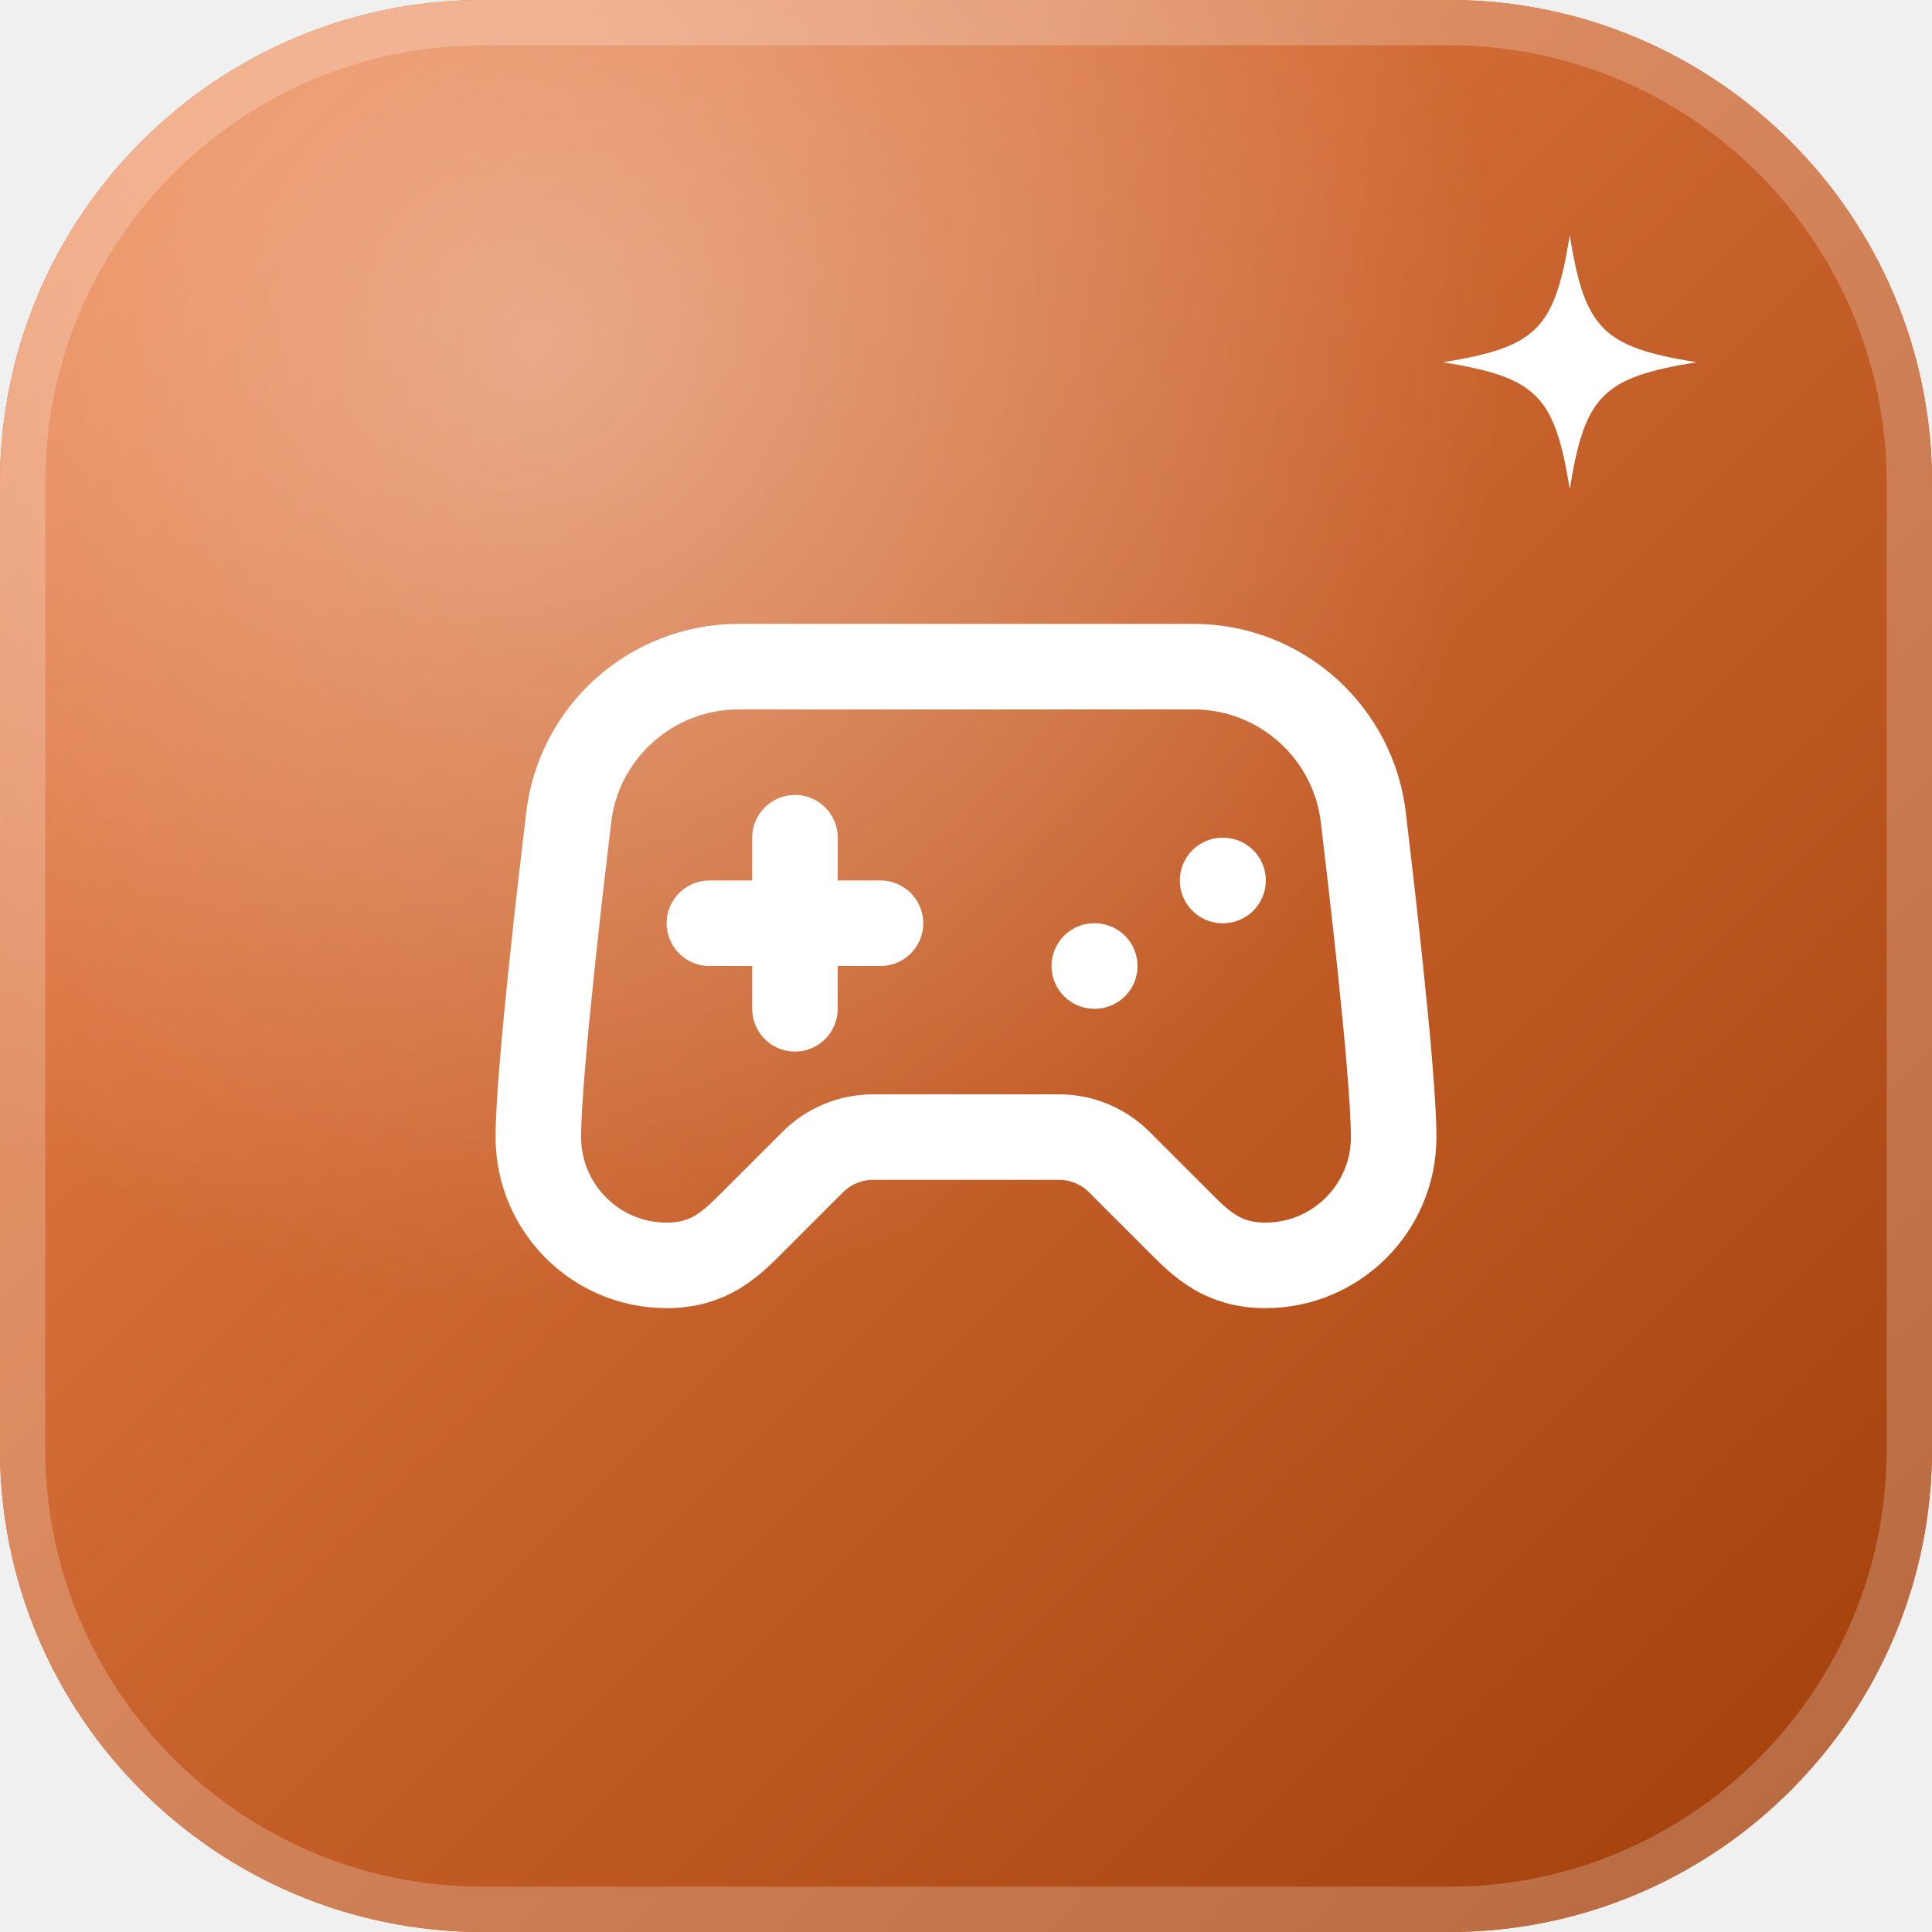
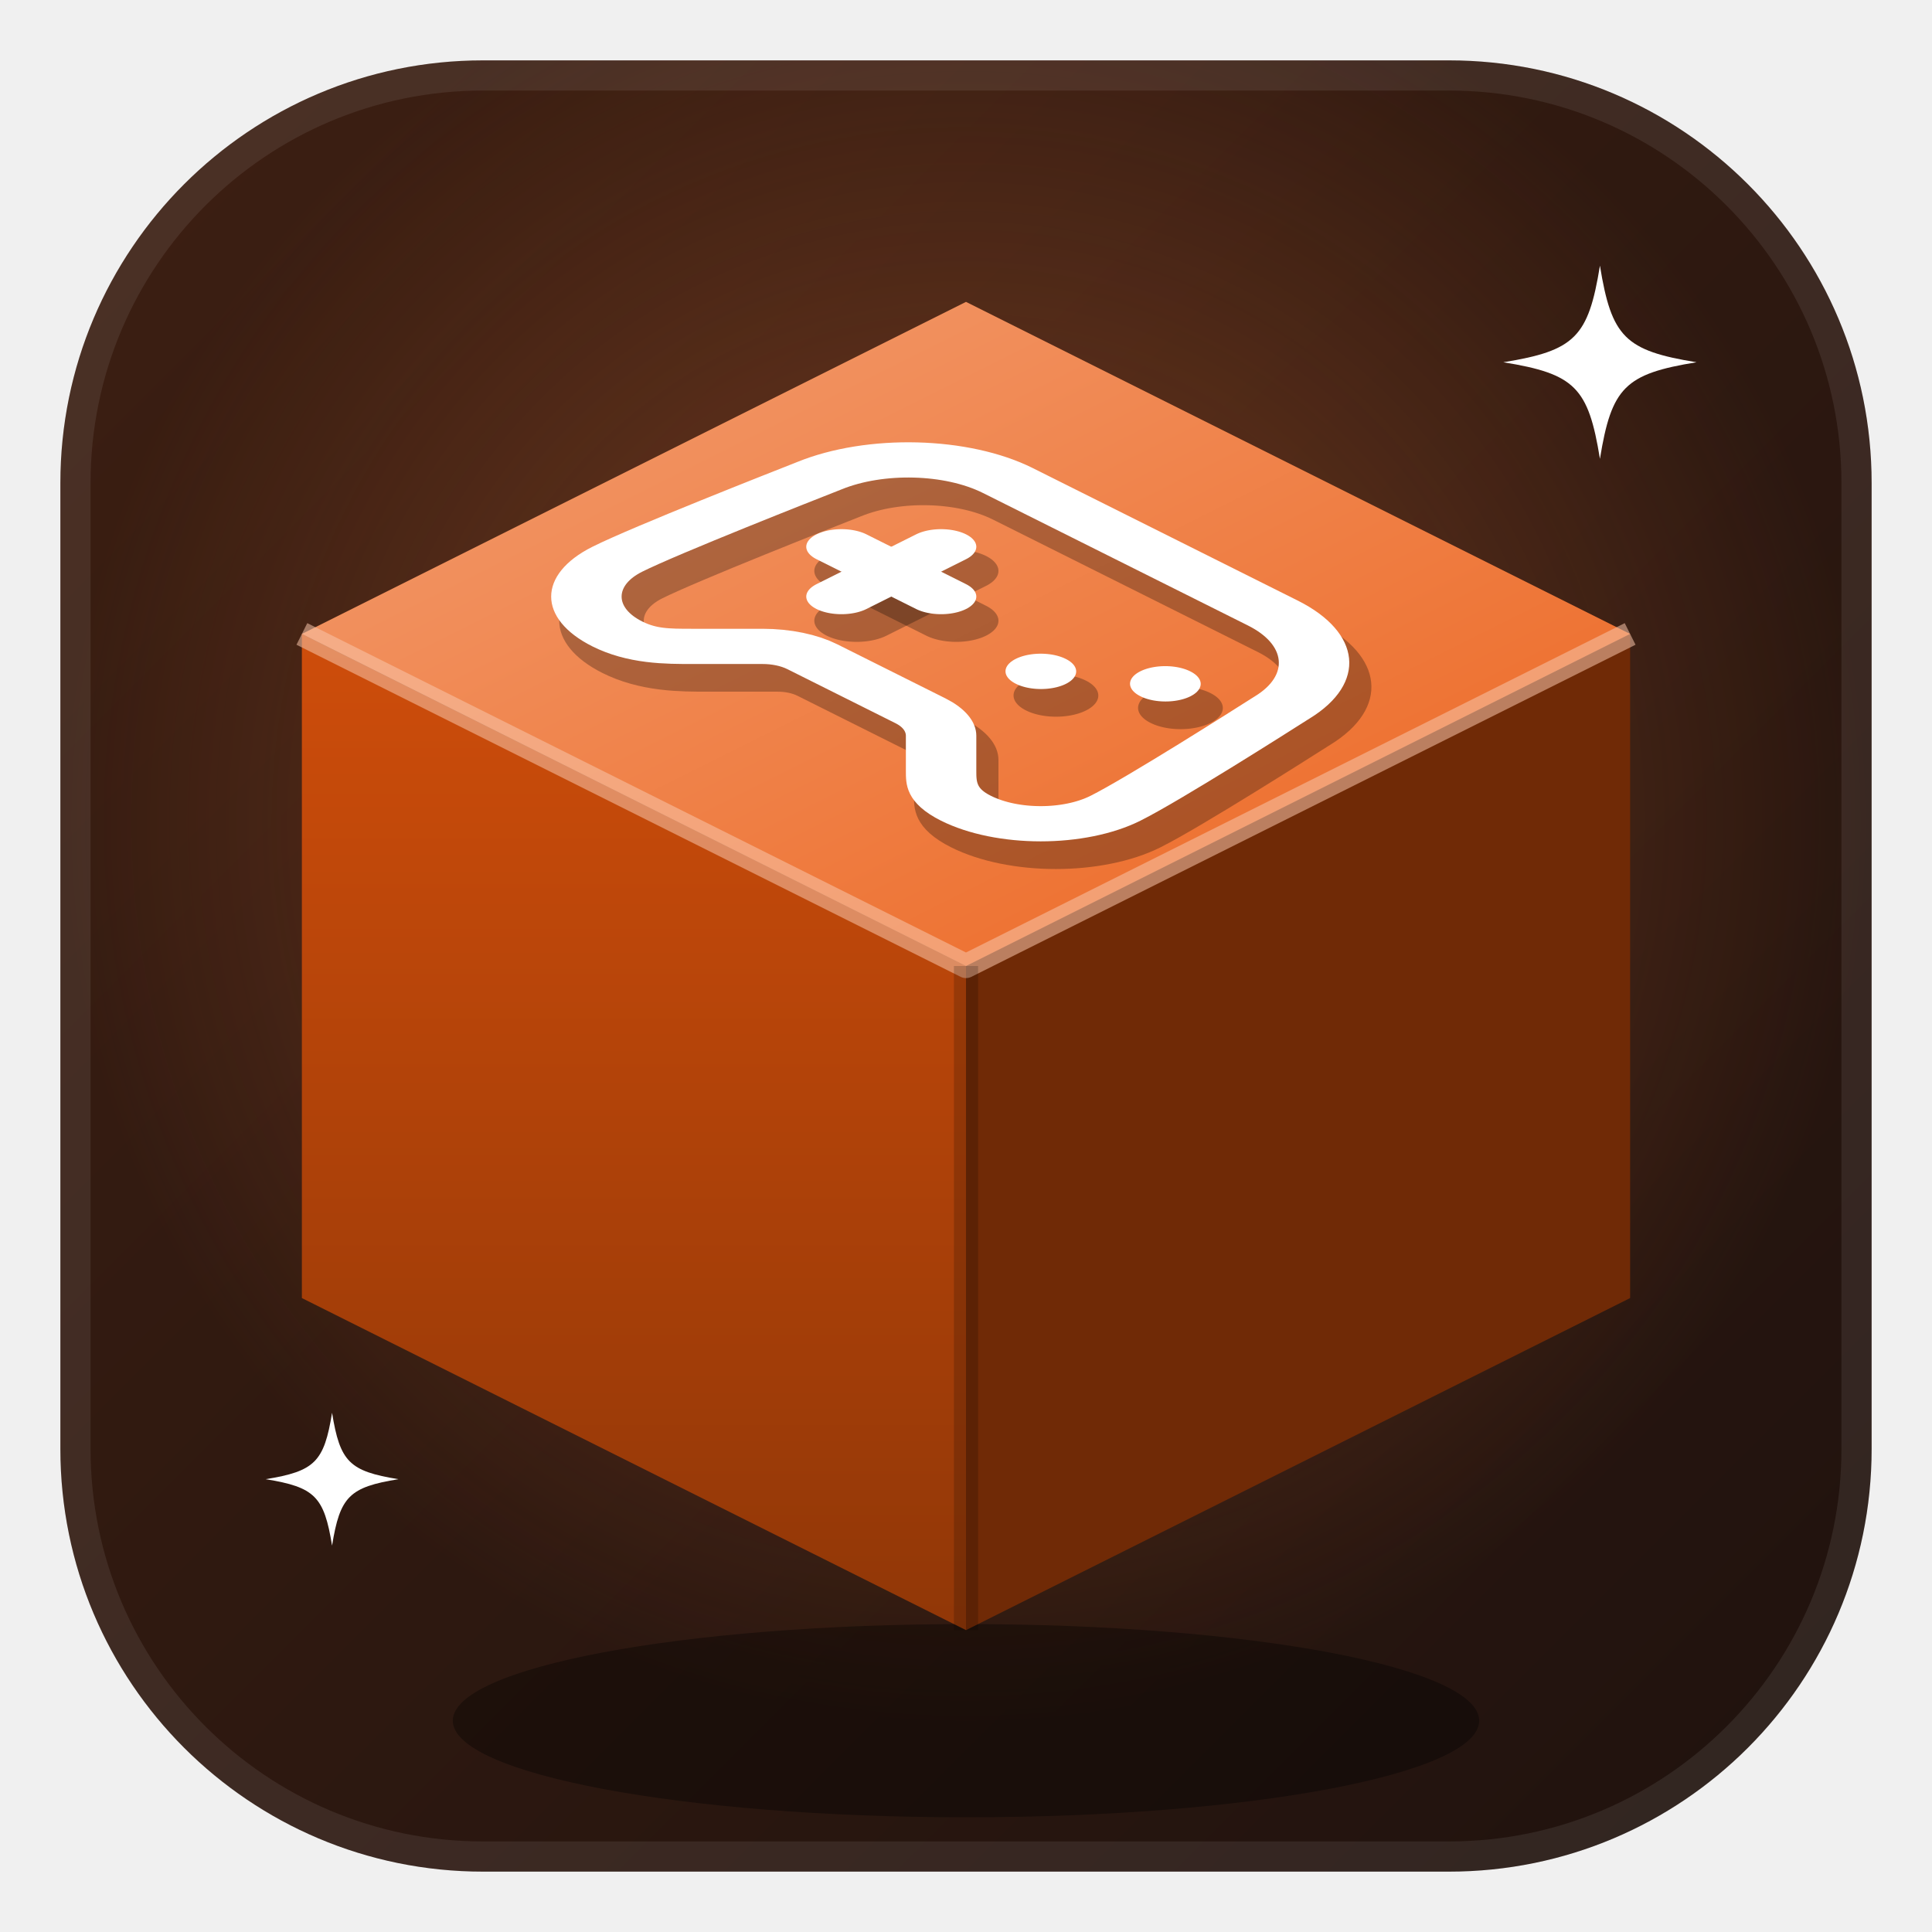
<svg xmlns="http://www.w3.org/2000/svg" viewBox="0 0 64 64" role="img" aria-hidden="true">
  <defs>
-     <linearGradient id="t" x1="0" y1="0" x2="1" y2="1">
-       <stop offset="0" stop-color="#f08750" />
-       <stop offset="1" stop-color="#9f3c08" />
+     <linearGradient id="bg" x1="0" y1="0" x2="1" y2="1">
+       <stop offset="0" stop-color="#3d1f12" />
+       <stop offset="1" stop-color="#1f120e" />
    </linearGradient>
-     <radialGradient id="h" cx=".28" cy=".18" r=".9">
-       <stop offset="0" stop-color="#ffffff" stop-opacity=".38" />
-       <stop offset=".55" stop-color="#ffffff" stop-opacity="0" />
+     <radialGradient id="halo" cx=".5" cy=".42" r=".5">
+       <stop offset="0" stop-color="#ee793d" stop-opacity=".38" />
+       <stop offset="1" stop-color="#ee793d" stop-opacity="0" />
    </radialGradient>
+     <linearGradient id="it" x1="0" y1="0" x2="1" y2="1">
+       <stop offset="0" stop-color="#f39e72" />
+       <stop offset="1" stop-color="#ec651f" />
+     </linearGradient>
+     <linearGradient id="il" x1="0" y1="0" x2="0" y2="1">
+       <stop offset="0" stop-color="#ce4d0b" />
+       <stop offset="1" stop-color="#913707" />
+     </linearGradient>
+     <linearGradient id="ish" x1="0" y1="0" x2="1" y2="0">
+       <stop offset="0" stop-color="#fff" stop-opacity="0" />
+       <stop offset=".5" stop-color="#fff" stop-opacity=".55" />
+       <stop offset="1" stop-color="#fff" stop-opacity="0" />
+     </linearGradient>
+     <clipPath id="ic">
+       <path d="M32 10 L54 21 L32 32 L10 21 Z" />
+     </clipPath>
  </defs>
-   <style>.g,.o,.w,.s{transform-box:fill-box;transform-origin:50% 50%}@keyframes m{0%,100%{transform:translateY(0)}50%{transform:translateY(-1.6px)}}.g{animation:m 3.2s ease-in-out infinite}@keyframes s{0%,100%{opacity:.35;transform:scale(.55) rotate(0)}50%{opacity:1;transform:scale(1) rotate(45deg)}}.s{animation:s 3s ease-in-out infinite}@media (prefers-reduced-motion:reduce){.g,.o,.w,.s,.g path,.g polyline{animation:none!important}}</style>
-   <rect width="64" height="64" rx="16" fill="#ea580c" />
-   <rect width="64" height="64" rx="16" fill="url(#t)" />
-   <rect width="64" height="64" rx="16" fill="url(#h)" />
-   <rect x=".75" y=".75" width="62.5" height="62.5" rx="15.25" fill="none" stroke="#ffffff" stroke-opacity=".22" stroke-width="1.5" />
-   <g transform="translate(15 15) scale(1.4167)">
-     <g class="g" fill="none" stroke="#ffffff" stroke-width="2" stroke-linecap="round" stroke-linejoin="round">
+   <style>.ibob,.ishadow{transform-box:fill-box;transform-origin:50% 50%}@keyframes ib{0%,100%{transform:translateY(0)}50%{transform:translateY(-2.2px)}}@keyframes isd{0%,100%{transform:scaleX(1);opacity:.35}50%{transform:scaleX(.86);opacity:.22}}@keyframes is{0%,55%{transform:translateX(0)}100%{transform:translateX(78px)}}@keyframes ig{0%,100%{opacity:.9}50%{opacity:1}}.ibob{animation:ib 4.2s ease-in-out infinite}.ishadow{animation:isd 4.2s ease-in-out infinite}.ishine{animation:is 5.5s ease-in-out infinite}.iglow{animation:ig 4.2s ease-in-out infinite}.sp{transform-box:fill-box;transform-origin:50% 50%;animation:tw 3.2s ease-in-out infinite}@keyframes tw{0%,100%{opacity:.15;transform:scale(.4) rotate(0)}50%{opacity:.95;transform:scale(1) rotate(45deg)}}@media (prefers-reduced-motion:reduce){*{animation:none!important}}</style>
+   <rect x="2" y="2" width="60" height="60" rx="14" fill="url(#bg)" />
+   <rect x="2" y="2" width="60" height="60" rx="14" fill="url(#halo)" />
+   <rect x="2.5" y="2.5" width="59" height="59" rx="13.5" fill="none" stroke="#fff" stroke-opacity=".08" />
+   <g class="ibob">
+     <ellipse cx="32" cy="57" rx="17" ry="3.2" fill="#000" opacity=".35" class="ishadow" />
+     <path d="M10 21 L32 32 V54 L10 43 Z" fill="url(#il)" />
+     <path d="M54 21 L32 32 V54 L54 43 Z" fill="#702a06" />
+     <path d="M32 10 L54 21 L32 32 L10 21 Z" fill="url(#it)" />
+     <path d="M10 21 L32 32 L54 21" fill="none" stroke="#f8c5aa" stroke-opacity=".55" stroke-width=".8" stroke-linejoin="round" />
+     <path d="M32 32 V54" stroke="#000" stroke-opacity=".18" stroke-width=".8" />
+     <g clip-path="url(#ic)">
+       <rect class="ishine" x="-14" y="6" width="14" height="30" fill="url(#ish)" transform="skewX(-25)" />
+     </g>
+     <g transform="translate(.5 .8)">
+       <g transform="matrix(0.825 0.4125 -0.825 0.4125 32 11.100)" fill="none" stroke="#000" stroke-opacity=".28" stroke-width="2.4" stroke-linecap="round" stroke-linejoin="round">
+         <line x1="6" x2="10" y1="11" y2="11" />
+         <line x1="8" x2="8" y1="9" y2="13" />
+         <line x1="15" x2="15.01" y1="12" y2="12" />
+         <line x1="18" x2="18.01" y1="10" y2="10" />
+         <path d="M17.32 5H6.68a4 4 0 0 0-3.978 3.59c-.006.052-.01.101-.017.152C2.604 9.416 2 14.456 2 16a3 3 0 0 0 3 3c1 0 1.5-.5 2-1l1.414-1.414A2 2 0 0 1 9.828 16h4.344a2 2 0 0 1 1.414.586L17 18c.5.5 1 1 2 1a3 3 0 0 0 3-3c0-1.545-.604-6.584-.685-7.258-.007-.05-.011-.1-.017-.151A4 4 0 0 0 17.32 5z" />
+       </g>
+     </g>
+     <g class="iglow" transform="matrix(0.825 0.4125 -0.825 0.4125 32 11.100)" fill="none" stroke="#fff" stroke-width="2" stroke-linecap="round" stroke-linejoin="round">
      <line x1="6" x2="10" y1="11" y2="11" />
      <line x1="8" x2="8" y1="9" y2="13" />
      <line x1="15" x2="15.01" y1="12" y2="12" />
      <line x1="18" x2="18.01" y1="10" y2="10" />
      <path d="M17.32 5H6.68a4 4 0 0 0-3.978 3.59c-.006.052-.01.101-.017.152C2.604 9.416 2 14.456 2 16a3 3 0 0 0 3 3c1 0 1.5-.5 2-1l1.414-1.414A2 2 0 0 1 9.828 16h4.344a2 2 0 0 1 1.414.586L17 18c.5.5 1 1 2 1a3 3 0 0 0 3-3c0-1.545-.604-6.584-.685-7.258-.007-.05-.011-.1-.017-.151A4 4 0 0 0 17.32 5z" />
    </g>
  </g>
-   <g transform="translate(52 12) scale(.42)">
-     <path class="s" d="M0 -10 C1.2 -2.6 2.6 -1.2 10 0 C2.6 1.2 1.2 2.6 0 10 C-1.2 2.6 -2.6 1.2 -10 0 C-2.6 -1.2 -1.2 -2.6 0 -10Z" fill="#ffffff" />
+   <g transform="translate(53 12) scale(.32)">
+     <path class="sp" d="M0 -10 C1.2 -2.6 2.6 -1.2 10 0 C2.6 1.2 1.2 2.6 0 10 C-1.2 2.6 -2.6 1.2 -10 0 C-2.6 -1.2 -1.2 -2.6 0 -10Z" fill="#fff" />
+   </g>
+   <g transform="translate(11 49) scale(.22)">
+     <path class="sp" style="animation-delay:1.4s" d="M0 -10 C1.2 -2.6 2.6 -1.2 10 0 C2.6 1.2 1.2 2.6 0 10 C-1.2 2.6 -2.6 1.2 -10 0 C-2.6 -1.2 -1.2 -2.6 0 -10Z" fill="#fff" />
  </g>
</svg>
